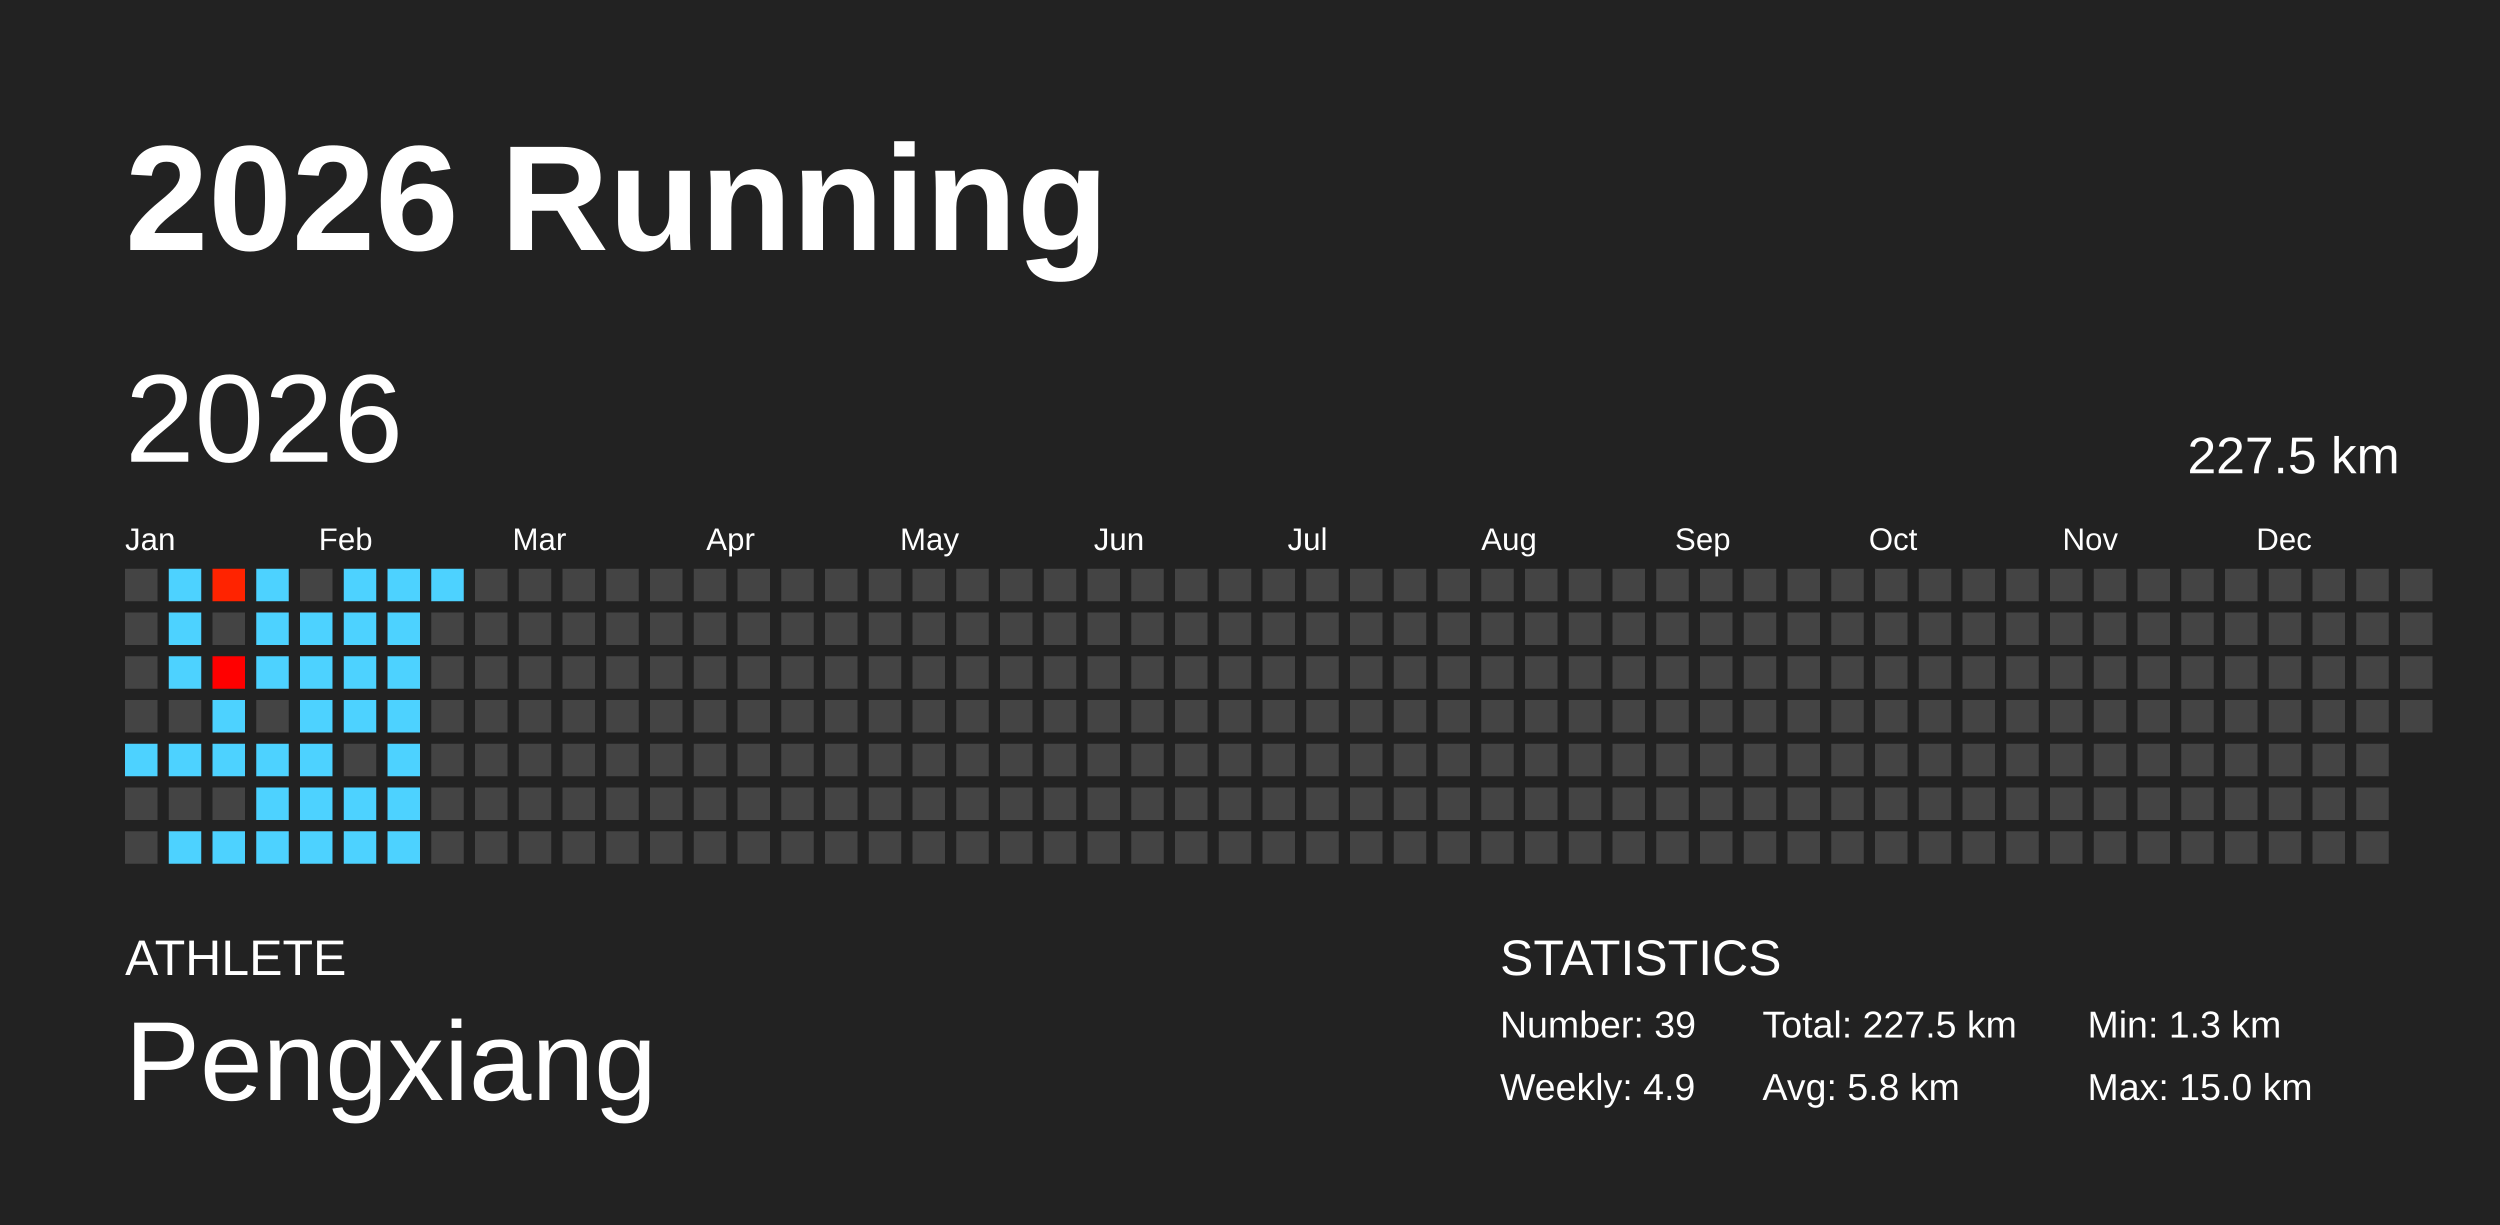
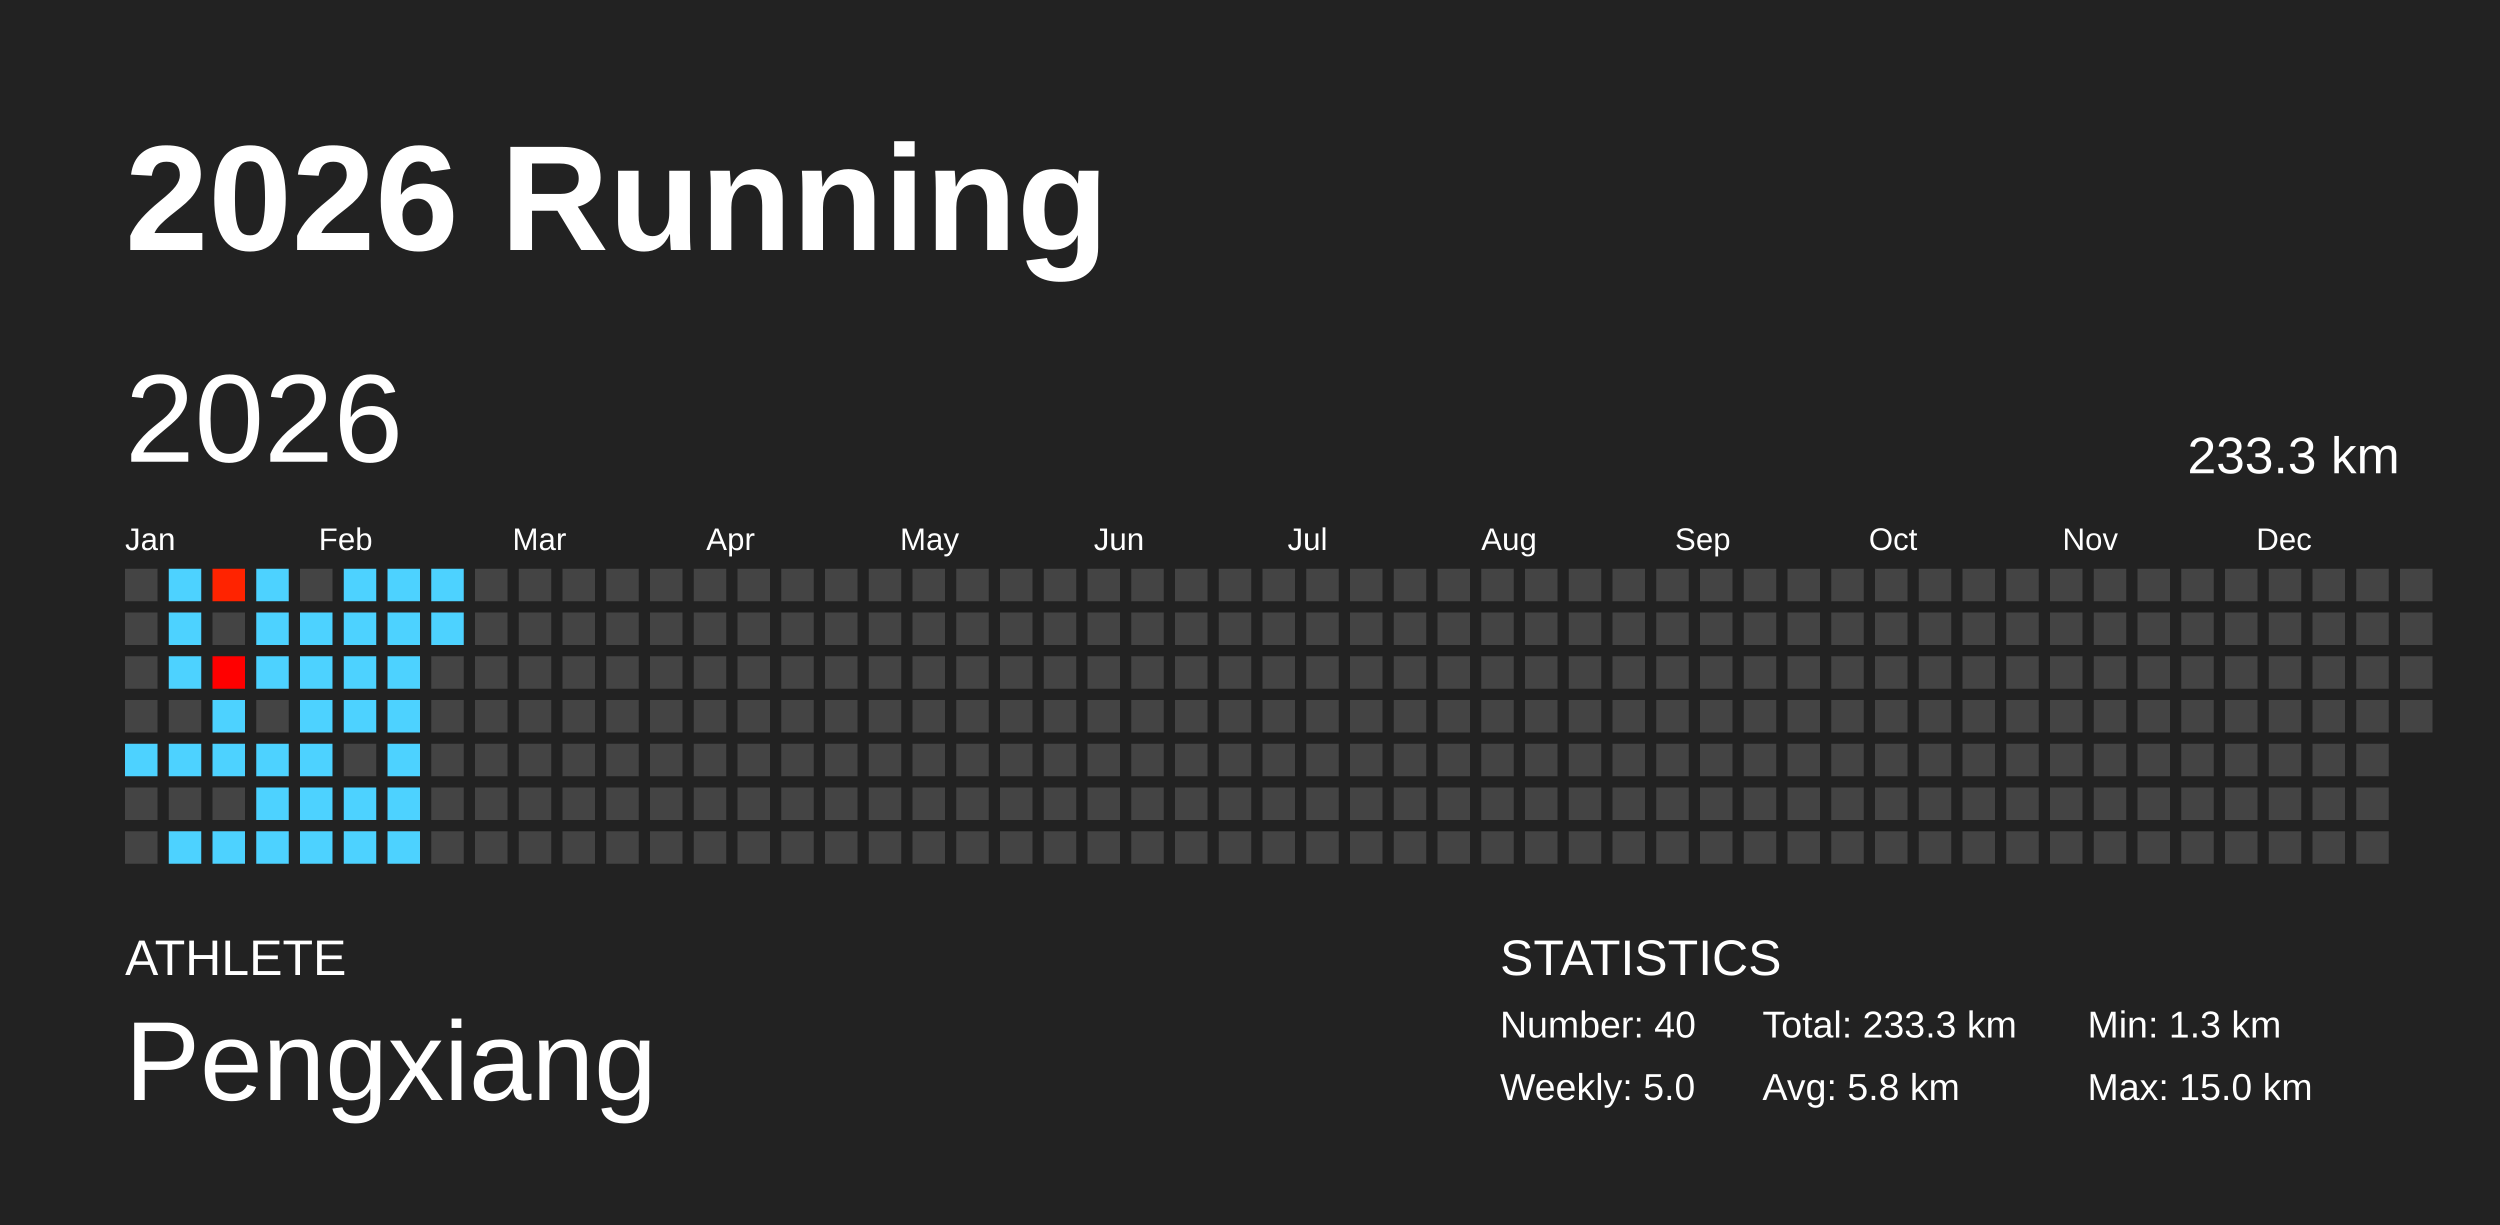
<svg xmlns="http://www.w3.org/2000/svg" baseProfile="full" height="98mm" version="1.1" viewBox="0,0,200,98" width="200mm">
  <defs />
  <rect fill="#222222" height="98" width="200" x="0" y="0" />
  <text fill="#FFFFFF" style="font-size:12px; font-family:Arial; font-weight:bold;" x="10" y="20">2026 Running</text>
  <text fill="#FFFFFF" style="font-size:4px; font-family:Arial" x="10" y="78">ATHLETE</text>
  <text fill="#FFFFFF" style="font-size:9px; font-family:Arial" x="10" y="88">Pengxiang</text>
  <text fill="#FFFFFF" style="font-size:4px; font-family:Arial" x="120" y="78">STATISTICS</text>
-   <text fill="#FFFFFF" style="font-size:3px; font-family:Arial" x="120" y="83">Number: 39</text>
-   <text fill="#FFFFFF" style="font-size:3px; font-family:Arial" x="120" y="88">Weekly: 4.9</text>
-   <text fill="#FFFFFF" style="font-size:3px; font-family:Arial" x="141" y="83">Total: 227.5 km</text>
+   <text fill="#FFFFFF" style="font-size:3px; font-family:Arial" x="120" y="83">Number: 40</text>
+   <text fill="#FFFFFF" style="font-size:3px; font-family:Arial" x="120" y="88">Weekly: 5.0</text>
+   <text fill="#FFFFFF" style="font-size:3px; font-family:Arial" x="141" y="83">Total: 233.3 km</text>
  <text fill="#FFFFFF" style="font-size:3px; font-family:Arial" x="141" y="88">Avg: 5.8 km</text>
  <text fill="#FFFFFF" style="font-size:3px; font-family:Arial" x="167" y="83">Min: 1.3 km</text>
  <text fill="#FFFFFF" style="font-size:3px; font-family:Arial" x="167" y="88">Max: 15.0 km</text>
  <text dominant-baseline="hanging" fill="#FFFFFF" style="font-size:10.0px; font-family:Arial;" x="10" y="30">2026</text>
-   <text dominant-baseline="hanging" fill="#FFFFFF" style="font-size:4.125px; font-family:Arial;" x="175" y="35">227.5 km</text>
+   <text dominant-baseline="hanging" fill="#FFFFFF" style="font-size:4.125px; font-family:Arial;" x="175" y="35">233.3 km</text>
  <text fill="#FFFFFF" style="font-size:2.5px; font-family:Arial" x="10.0" y="44">Jan</text>
  <text fill="#FFFFFF" style="font-size:2.5px; font-family:Arial" x="25.5" y="44">Feb</text>
  <text fill="#FFFFFF" style="font-size:2.5px; font-family:Arial" x="41.0" y="44">Mar</text>
  <text fill="#FFFFFF" style="font-size:2.5px; font-family:Arial" x="56.5" y="44">Apr</text>
  <text fill="#FFFFFF" style="font-size:2.5px; font-family:Arial" x="72.0" y="44">May</text>
  <text fill="#FFFFFF" style="font-size:2.5px; font-family:Arial" x="87.5" y="44">Jun</text>
  <text fill="#FFFFFF" style="font-size:2.5px; font-family:Arial" x="103.0" y="44">Jul</text>
  <text fill="#FFFFFF" style="font-size:2.5px; font-family:Arial" x="118.5" y="44">Aug</text>
  <text fill="#FFFFFF" style="font-size:2.5px; font-family:Arial" x="134.0" y="44">Sep</text>
  <text fill="#FFFFFF" style="font-size:2.5px; font-family:Arial" x="149.5" y="44">Oct</text>
  <text fill="#FFFFFF" style="font-size:2.5px; font-family:Arial" x="165.0" y="44">Nov</text>
  <text fill="#FFFFFF" style="font-size:2.5px; font-family:Arial" x="180.5" y="44">Dec</text>
  <rect fill="#444444" height="2.6" width="2.6" x="10.0" y="45.5" />
  <rect fill="#444444" height="2.6" width="2.6" x="10.0" y="49.0" />
  <rect fill="#444444" height="2.6" width="2.6" x="10.0" y="52.5" />
  <rect fill="#444444" height="2.6" width="2.6" x="10.0" y="56.0" />
  <rect fill="#4dd2ff" height="2.6" width="2.6" x="10.0" y="59.5" />
  <rect fill="#444444" height="2.6" width="2.6" x="10.0" y="63.0" />
  <rect fill="#444444" height="2.6" width="2.6" x="10.0" y="66.5" />
  <rect fill="#4dd2ff" height="2.6" width="2.6" x="13.5" y="45.5" />
  <rect fill="#4dd2ff" height="2.6" width="2.6" x="13.5" y="49.0" />
  <rect fill="#4dd2ff" height="2.6" width="2.6" x="13.5" y="52.5" />
  <rect fill="#444444" height="2.6" width="2.6" x="13.5" y="56.0" />
  <rect fill="#4dd2ff" height="2.6" width="2.6" x="13.5" y="59.5" />
  <rect fill="#444444" height="2.6" width="2.6" x="13.5" y="63.0" />
  <rect fill="#4dd2ff" height="2.6" width="2.6" x="13.5" y="66.5" />
  <rect fill="#ff2300" height="2.6" width="2.6" x="17.0" y="45.5" />
  <rect fill="#444444" height="2.6" width="2.6" x="17.0" y="49.0" />
  <rect fill="#ff0000" height="2.6" width="2.6" x="17.0" y="52.5" />
  <rect fill="#4dd2ff" height="2.6" width="2.6" x="17.0" y="56.0" />
  <rect fill="#4dd2ff" height="2.6" width="2.6" x="17.0" y="59.5" />
  <rect fill="#444444" height="2.6" width="2.6" x="17.0" y="63.0" />
  <rect fill="#4dd2ff" height="2.6" width="2.6" x="17.0" y="66.5" />
  <rect fill="#4dd2ff" height="2.6" width="2.6" x="20.5" y="45.5" />
  <rect fill="#4dd2ff" height="2.6" width="2.6" x="20.5" y="49.0" />
  <rect fill="#4dd2ff" height="2.6" width="2.6" x="20.5" y="52.5" />
  <rect fill="#444444" height="2.6" width="2.6" x="20.5" y="56.0" />
  <rect fill="#4dd2ff" height="2.6" width="2.6" x="20.5" y="59.5" />
  <rect fill="#4dd2ff" height="2.6" width="2.6" x="20.5" y="63.0" />
  <rect fill="#4dd2ff" height="2.6" width="2.6" x="20.5" y="66.5" />
  <rect fill="#444444" height="2.6" width="2.6" x="24.0" y="45.5" />
  <rect fill="#4dd2ff" height="2.6" width="2.6" x="24.0" y="49.0" />
  <rect fill="#4dd2ff" height="2.6" width="2.6" x="24.0" y="52.5" />
  <rect fill="#4dd2ff" height="2.6" width="2.6" x="24.0" y="56.0" />
  <rect fill="#4dd2ff" height="2.6" width="2.6" x="24.0" y="59.5" />
  <rect fill="#4dd2ff" height="2.6" width="2.6" x="24.0" y="63.0" />
  <rect fill="#4dd2ff" height="2.6" width="2.6" x="24.0" y="66.5" />
  <rect fill="#4dd2ff" height="2.6" width="2.6" x="27.5" y="45.5" />
  <rect fill="#4dd2ff" height="2.6" width="2.6" x="27.5" y="49.0" />
  <rect fill="#4dd2ff" height="2.6" width="2.6" x="27.5" y="52.5" />
  <rect fill="#4dd2ff" height="2.6" width="2.6" x="27.5" y="56.0" />
  <rect fill="#444444" height="2.6" width="2.6" x="27.5" y="59.5" />
  <rect fill="#4dd2ff" height="2.6" width="2.6" x="27.5" y="63.0" />
  <rect fill="#4dd2ff" height="2.6" width="2.6" x="27.5" y="66.5" />
  <rect fill="#4dd2ff" height="2.6" width="2.6" x="31.0" y="45.5" />
  <rect fill="#4dd2ff" height="2.6" width="2.6" x="31.0" y="49.0" />
  <rect fill="#4dd2ff" height="2.6" width="2.6" x="31.0" y="52.5" />
  <rect fill="#4dd2ff" height="2.6" width="2.6" x="31.0" y="56.0" />
  <rect fill="#4dd2ff" height="2.6" width="2.6" x="31.0" y="59.5" />
  <rect fill="#4dd2ff" height="2.6" width="2.6" x="31.0" y="63.0" />
  <rect fill="#4dd2ff" height="2.6" width="2.6" x="31.0" y="66.5" />
  <rect fill="#4dd2ff" height="2.6" width="2.6" x="34.5" y="45.5" />
-   <rect fill="#444444" height="2.6" width="2.6" x="34.5" y="49.0" />
+   <rect fill="#4dd2ff" height="2.6" width="2.6" x="34.5" y="49.0" />
  <rect fill="#444444" height="2.6" width="2.6" x="34.5" y="52.5" />
  <rect fill="#444444" height="2.6" width="2.6" x="34.5" y="56.0" />
  <rect fill="#444444" height="2.6" width="2.6" x="34.5" y="59.5" />
  <rect fill="#444444" height="2.6" width="2.6" x="34.5" y="63.0" />
  <rect fill="#444444" height="2.6" width="2.6" x="34.5" y="66.5" />
  <rect fill="#444444" height="2.6" width="2.6" x="38.0" y="45.5" />
  <rect fill="#444444" height="2.6" width="2.6" x="38.0" y="49.0" />
  <rect fill="#444444" height="2.6" width="2.6" x="38.0" y="52.5" />
  <rect fill="#444444" height="2.6" width="2.6" x="38.0" y="56.0" />
  <rect fill="#444444" height="2.6" width="2.6" x="38.0" y="59.5" />
  <rect fill="#444444" height="2.6" width="2.6" x="38.0" y="63.0" />
  <rect fill="#444444" height="2.6" width="2.6" x="38.0" y="66.5" />
  <rect fill="#444444" height="2.6" width="2.6" x="41.5" y="45.5" />
  <rect fill="#444444" height="2.6" width="2.6" x="41.5" y="49.0" />
  <rect fill="#444444" height="2.6" width="2.6" x="41.5" y="52.5" />
  <rect fill="#444444" height="2.6" width="2.6" x="41.5" y="56.0" />
  <rect fill="#444444" height="2.6" width="2.6" x="41.5" y="59.5" />
  <rect fill="#444444" height="2.6" width="2.6" x="41.5" y="63.0" />
  <rect fill="#444444" height="2.6" width="2.6" x="41.5" y="66.5" />
  <rect fill="#444444" height="2.6" width="2.6" x="45.0" y="45.5" />
  <rect fill="#444444" height="2.6" width="2.6" x="45.0" y="49.0" />
  <rect fill="#444444" height="2.6" width="2.6" x="45.0" y="52.5" />
  <rect fill="#444444" height="2.6" width="2.6" x="45.0" y="56.0" />
  <rect fill="#444444" height="2.6" width="2.6" x="45.0" y="59.5" />
  <rect fill="#444444" height="2.6" width="2.6" x="45.0" y="63.0" />
  <rect fill="#444444" height="2.6" width="2.6" x="45.0" y="66.5" />
  <rect fill="#444444" height="2.6" width="2.6" x="48.5" y="45.5" />
  <rect fill="#444444" height="2.6" width="2.6" x="48.5" y="49.0" />
  <rect fill="#444444" height="2.6" width="2.6" x="48.5" y="52.5" />
  <rect fill="#444444" height="2.6" width="2.6" x="48.5" y="56.0" />
  <rect fill="#444444" height="2.6" width="2.6" x="48.5" y="59.5" />
  <rect fill="#444444" height="2.6" width="2.6" x="48.5" y="63.0" />
  <rect fill="#444444" height="2.6" width="2.6" x="48.5" y="66.5" />
  <rect fill="#444444" height="2.6" width="2.6" x="52.0" y="45.5" />
  <rect fill="#444444" height="2.6" width="2.6" x="52.0" y="49.0" />
  <rect fill="#444444" height="2.6" width="2.6" x="52.0" y="52.5" />
  <rect fill="#444444" height="2.6" width="2.6" x="52.0" y="56.0" />
  <rect fill="#444444" height="2.6" width="2.6" x="52.0" y="59.5" />
  <rect fill="#444444" height="2.6" width="2.6" x="52.0" y="63.0" />
  <rect fill="#444444" height="2.6" width="2.6" x="52.0" y="66.5" />
  <rect fill="#444444" height="2.6" width="2.6" x="55.5" y="45.5" />
  <rect fill="#444444" height="2.6" width="2.6" x="55.5" y="49.0" />
  <rect fill="#444444" height="2.6" width="2.6" x="55.5" y="52.5" />
  <rect fill="#444444" height="2.6" width="2.6" x="55.5" y="56.0" />
  <rect fill="#444444" height="2.6" width="2.6" x="55.5" y="59.5" />
  <rect fill="#444444" height="2.6" width="2.6" x="55.5" y="63.0" />
  <rect fill="#444444" height="2.6" width="2.6" x="55.5" y="66.5" />
  <rect fill="#444444" height="2.6" width="2.6" x="59.0" y="45.5" />
  <rect fill="#444444" height="2.6" width="2.6" x="59.0" y="49.0" />
  <rect fill="#444444" height="2.6" width="2.6" x="59.0" y="52.5" />
  <rect fill="#444444" height="2.6" width="2.6" x="59.0" y="56.0" />
  <rect fill="#444444" height="2.6" width="2.6" x="59.0" y="59.5" />
  <rect fill="#444444" height="2.6" width="2.6" x="59.0" y="63.0" />
  <rect fill="#444444" height="2.6" width="2.6" x="59.0" y="66.5" />
  <rect fill="#444444" height="2.6" width="2.6" x="62.5" y="45.5" />
  <rect fill="#444444" height="2.6" width="2.6" x="62.5" y="49.0" />
  <rect fill="#444444" height="2.6" width="2.6" x="62.5" y="52.5" />
  <rect fill="#444444" height="2.6" width="2.6" x="62.5" y="56.0" />
  <rect fill="#444444" height="2.6" width="2.6" x="62.5" y="59.5" />
  <rect fill="#444444" height="2.6" width="2.6" x="62.5" y="63.0" />
  <rect fill="#444444" height="2.6" width="2.6" x="62.5" y="66.5" />
  <rect fill="#444444" height="2.6" width="2.6" x="66.0" y="45.5" />
  <rect fill="#444444" height="2.6" width="2.6" x="66.0" y="49.0" />
  <rect fill="#444444" height="2.6" width="2.6" x="66.0" y="52.5" />
  <rect fill="#444444" height="2.6" width="2.6" x="66.0" y="56.0" />
  <rect fill="#444444" height="2.6" width="2.6" x="66.0" y="59.5" />
  <rect fill="#444444" height="2.6" width="2.6" x="66.0" y="63.0" />
  <rect fill="#444444" height="2.6" width="2.6" x="66.0" y="66.5" />
  <rect fill="#444444" height="2.6" width="2.6" x="69.5" y="45.5" />
  <rect fill="#444444" height="2.6" width="2.6" x="69.5" y="49.0" />
  <rect fill="#444444" height="2.6" width="2.6" x="69.5" y="52.5" />
  <rect fill="#444444" height="2.6" width="2.6" x="69.5" y="56.0" />
  <rect fill="#444444" height="2.6" width="2.6" x="69.5" y="59.5" />
  <rect fill="#444444" height="2.6" width="2.6" x="69.5" y="63.0" />
  <rect fill="#444444" height="2.6" width="2.6" x="69.5" y="66.5" />
  <rect fill="#444444" height="2.6" width="2.6" x="73.0" y="45.5" />
  <rect fill="#444444" height="2.6" width="2.6" x="73.0" y="49.0" />
  <rect fill="#444444" height="2.6" width="2.6" x="73.0" y="52.5" />
  <rect fill="#444444" height="2.6" width="2.6" x="73.0" y="56.0" />
  <rect fill="#444444" height="2.6" width="2.6" x="73.0" y="59.5" />
  <rect fill="#444444" height="2.6" width="2.6" x="73.0" y="63.0" />
  <rect fill="#444444" height="2.6" width="2.6" x="73.0" y="66.5" />
  <rect fill="#444444" height="2.6" width="2.6" x="76.5" y="45.5" />
  <rect fill="#444444" height="2.6" width="2.6" x="76.5" y="49.0" />
  <rect fill="#444444" height="2.6" width="2.6" x="76.5" y="52.5" />
  <rect fill="#444444" height="2.6" width="2.6" x="76.5" y="56.0" />
  <rect fill="#444444" height="2.6" width="2.6" x="76.5" y="59.5" />
  <rect fill="#444444" height="2.6" width="2.6" x="76.5" y="63.0" />
  <rect fill="#444444" height="2.6" width="2.6" x="76.5" y="66.5" />
  <rect fill="#444444" height="2.6" width="2.6" x="80.0" y="45.5" />
  <rect fill="#444444" height="2.6" width="2.6" x="80.0" y="49.0" />
  <rect fill="#444444" height="2.6" width="2.6" x="80.0" y="52.5" />
  <rect fill="#444444" height="2.6" width="2.6" x="80.0" y="56.0" />
  <rect fill="#444444" height="2.6" width="2.6" x="80.0" y="59.5" />
  <rect fill="#444444" height="2.6" width="2.6" x="80.0" y="63.0" />
  <rect fill="#444444" height="2.6" width="2.6" x="80.0" y="66.5" />
  <rect fill="#444444" height="2.6" width="2.6" x="83.5" y="45.5" />
  <rect fill="#444444" height="2.6" width="2.6" x="83.5" y="49.0" />
  <rect fill="#444444" height="2.6" width="2.6" x="83.5" y="52.5" />
  <rect fill="#444444" height="2.6" width="2.6" x="83.5" y="56.0" />
  <rect fill="#444444" height="2.6" width="2.6" x="83.5" y="59.5" />
  <rect fill="#444444" height="2.6" width="2.6" x="83.5" y="63.0" />
  <rect fill="#444444" height="2.6" width="2.6" x="83.5" y="66.5" />
  <rect fill="#444444" height="2.6" width="2.6" x="87.0" y="45.5" />
  <rect fill="#444444" height="2.6" width="2.6" x="87.0" y="49.0" />
  <rect fill="#444444" height="2.6" width="2.6" x="87.0" y="52.5" />
  <rect fill="#444444" height="2.6" width="2.6" x="87.0" y="56.0" />
  <rect fill="#444444" height="2.6" width="2.6" x="87.0" y="59.5" />
  <rect fill="#444444" height="2.6" width="2.6" x="87.0" y="63.0" />
  <rect fill="#444444" height="2.6" width="2.6" x="87.0" y="66.5" />
  <rect fill="#444444" height="2.6" width="2.6" x="90.5" y="45.5" />
  <rect fill="#444444" height="2.6" width="2.6" x="90.5" y="49.0" />
  <rect fill="#444444" height="2.6" width="2.6" x="90.5" y="52.5" />
  <rect fill="#444444" height="2.6" width="2.6" x="90.5" y="56.0" />
  <rect fill="#444444" height="2.6" width="2.6" x="90.5" y="59.5" />
  <rect fill="#444444" height="2.6" width="2.6" x="90.5" y="63.0" />
  <rect fill="#444444" height="2.6" width="2.6" x="90.5" y="66.5" />
  <rect fill="#444444" height="2.6" width="2.6" x="94.0" y="45.5" />
  <rect fill="#444444" height="2.6" width="2.6" x="94.0" y="49.0" />
  <rect fill="#444444" height="2.6" width="2.6" x="94.0" y="52.5" />
  <rect fill="#444444" height="2.6" width="2.6" x="94.0" y="56.0" />
  <rect fill="#444444" height="2.6" width="2.6" x="94.0" y="59.5" />
  <rect fill="#444444" height="2.6" width="2.6" x="94.0" y="63.0" />
  <rect fill="#444444" height="2.6" width="2.6" x="94.0" y="66.5" />
  <rect fill="#444444" height="2.6" width="2.6" x="97.5" y="45.5" />
  <rect fill="#444444" height="2.6" width="2.6" x="97.5" y="49.0" />
  <rect fill="#444444" height="2.6" width="2.6" x="97.5" y="52.5" />
  <rect fill="#444444" height="2.6" width="2.6" x="97.5" y="56.0" />
  <rect fill="#444444" height="2.6" width="2.6" x="97.5" y="59.5" />
  <rect fill="#444444" height="2.6" width="2.6" x="97.5" y="63.0" />
  <rect fill="#444444" height="2.6" width="2.6" x="97.5" y="66.5" />
  <rect fill="#444444" height="2.6" width="2.6" x="101.0" y="45.5" />
  <rect fill="#444444" height="2.6" width="2.6" x="101.0" y="49.0" />
  <rect fill="#444444" height="2.6" width="2.6" x="101.0" y="52.5" />
  <rect fill="#444444" height="2.6" width="2.6" x="101.0" y="56.0" />
  <rect fill="#444444" height="2.6" width="2.6" x="101.0" y="59.5" />
  <rect fill="#444444" height="2.6" width="2.6" x="101.0" y="63.0" />
  <rect fill="#444444" height="2.6" width="2.6" x="101.0" y="66.5" />
  <rect fill="#444444" height="2.6" width="2.6" x="104.5" y="45.5" />
  <rect fill="#444444" height="2.6" width="2.6" x="104.5" y="49.0" />
  <rect fill="#444444" height="2.6" width="2.6" x="104.5" y="52.5" />
  <rect fill="#444444" height="2.6" width="2.6" x="104.5" y="56.0" />
  <rect fill="#444444" height="2.6" width="2.6" x="104.5" y="59.5" />
  <rect fill="#444444" height="2.6" width="2.6" x="104.5" y="63.0" />
  <rect fill="#444444" height="2.6" width="2.6" x="104.5" y="66.5" />
  <rect fill="#444444" height="2.6" width="2.6" x="108.0" y="45.5" />
  <rect fill="#444444" height="2.6" width="2.6" x="108.0" y="49.0" />
  <rect fill="#444444" height="2.6" width="2.6" x="108.0" y="52.5" />
  <rect fill="#444444" height="2.6" width="2.6" x="108.0" y="56.0" />
  <rect fill="#444444" height="2.6" width="2.6" x="108.0" y="59.5" />
  <rect fill="#444444" height="2.6" width="2.6" x="108.0" y="63.0" />
  <rect fill="#444444" height="2.6" width="2.6" x="108.0" y="66.5" />
  <rect fill="#444444" height="2.6" width="2.6" x="111.5" y="45.5" />
  <rect fill="#444444" height="2.6" width="2.6" x="111.5" y="49.0" />
  <rect fill="#444444" height="2.6" width="2.6" x="111.5" y="52.5" />
  <rect fill="#444444" height="2.6" width="2.6" x="111.5" y="56.0" />
  <rect fill="#444444" height="2.6" width="2.6" x="111.5" y="59.5" />
  <rect fill="#444444" height="2.6" width="2.6" x="111.5" y="63.0" />
  <rect fill="#444444" height="2.6" width="2.6" x="111.5" y="66.5" />
  <rect fill="#444444" height="2.6" width="2.6" x="115.0" y="45.5" />
  <rect fill="#444444" height="2.6" width="2.6" x="115.0" y="49.0" />
  <rect fill="#444444" height="2.6" width="2.6" x="115.0" y="52.5" />
  <rect fill="#444444" height="2.6" width="2.6" x="115.0" y="56.0" />
  <rect fill="#444444" height="2.6" width="2.6" x="115.0" y="59.5" />
  <rect fill="#444444" height="2.6" width="2.6" x="115.0" y="63.0" />
  <rect fill="#444444" height="2.6" width="2.6" x="115.0" y="66.5" />
  <rect fill="#444444" height="2.6" width="2.6" x="118.5" y="45.5" />
  <rect fill="#444444" height="2.6" width="2.6" x="118.5" y="49.0" />
  <rect fill="#444444" height="2.6" width="2.6" x="118.5" y="52.5" />
  <rect fill="#444444" height="2.6" width="2.6" x="118.5" y="56.0" />
  <rect fill="#444444" height="2.6" width="2.6" x="118.5" y="59.5" />
  <rect fill="#444444" height="2.6" width="2.6" x="118.5" y="63.0" />
  <rect fill="#444444" height="2.6" width="2.6" x="118.5" y="66.5" />
  <rect fill="#444444" height="2.6" width="2.6" x="122.0" y="45.5" />
  <rect fill="#444444" height="2.6" width="2.6" x="122.0" y="49.0" />
  <rect fill="#444444" height="2.6" width="2.6" x="122.0" y="52.5" />
  <rect fill="#444444" height="2.6" width="2.6" x="122.0" y="56.0" />
  <rect fill="#444444" height="2.6" width="2.6" x="122.0" y="59.5" />
  <rect fill="#444444" height="2.6" width="2.6" x="122.0" y="63.0" />
  <rect fill="#444444" height="2.6" width="2.6" x="122.0" y="66.5" />
  <rect fill="#444444" height="2.6" width="2.6" x="125.5" y="45.5" />
  <rect fill="#444444" height="2.6" width="2.6" x="125.5" y="49.0" />
  <rect fill="#444444" height="2.6" width="2.6" x="125.5" y="52.5" />
  <rect fill="#444444" height="2.6" width="2.6" x="125.5" y="56.0" />
  <rect fill="#444444" height="2.6" width="2.6" x="125.5" y="59.5" />
  <rect fill="#444444" height="2.6" width="2.6" x="125.5" y="63.0" />
  <rect fill="#444444" height="2.6" width="2.6" x="125.5" y="66.5" />
  <rect fill="#444444" height="2.6" width="2.6" x="129.0" y="45.5" />
  <rect fill="#444444" height="2.6" width="2.6" x="129.0" y="49.0" />
  <rect fill="#444444" height="2.6" width="2.6" x="129.0" y="52.5" />
  <rect fill="#444444" height="2.6" width="2.6" x="129.0" y="56.0" />
  <rect fill="#444444" height="2.6" width="2.6" x="129.0" y="59.5" />
  <rect fill="#444444" height="2.6" width="2.6" x="129.0" y="63.0" />
  <rect fill="#444444" height="2.6" width="2.6" x="129.0" y="66.5" />
  <rect fill="#444444" height="2.6" width="2.6" x="132.5" y="45.5" />
  <rect fill="#444444" height="2.6" width="2.6" x="132.5" y="49.0" />
  <rect fill="#444444" height="2.6" width="2.6" x="132.5" y="52.5" />
  <rect fill="#444444" height="2.6" width="2.6" x="132.5" y="56.0" />
  <rect fill="#444444" height="2.6" width="2.6" x="132.5" y="59.5" />
  <rect fill="#444444" height="2.6" width="2.6" x="132.5" y="63.0" />
  <rect fill="#444444" height="2.6" width="2.6" x="132.5" y="66.5" />
  <rect fill="#444444" height="2.6" width="2.6" x="136.0" y="45.5" />
  <rect fill="#444444" height="2.6" width="2.6" x="136.0" y="49.0" />
  <rect fill="#444444" height="2.6" width="2.6" x="136.0" y="52.5" />
  <rect fill="#444444" height="2.6" width="2.6" x="136.0" y="56.0" />
  <rect fill="#444444" height="2.6" width="2.6" x="136.0" y="59.5" />
  <rect fill="#444444" height="2.6" width="2.6" x="136.0" y="63.0" />
  <rect fill="#444444" height="2.6" width="2.6" x="136.0" y="66.5" />
  <rect fill="#444444" height="2.6" width="2.6" x="139.5" y="45.5" />
  <rect fill="#444444" height="2.6" width="2.6" x="139.5" y="49.0" />
  <rect fill="#444444" height="2.6" width="2.6" x="139.5" y="52.5" />
  <rect fill="#444444" height="2.6" width="2.6" x="139.5" y="56.0" />
  <rect fill="#444444" height="2.6" width="2.6" x="139.5" y="59.5" />
  <rect fill="#444444" height="2.6" width="2.6" x="139.5" y="63.0" />
  <rect fill="#444444" height="2.6" width="2.6" x="139.5" y="66.5" />
  <rect fill="#444444" height="2.6" width="2.6" x="143.0" y="45.5" />
  <rect fill="#444444" height="2.6" width="2.6" x="143.0" y="49.0" />
  <rect fill="#444444" height="2.6" width="2.6" x="143.0" y="52.5" />
  <rect fill="#444444" height="2.6" width="2.6" x="143.0" y="56.0" />
  <rect fill="#444444" height="2.6" width="2.6" x="143.0" y="59.5" />
  <rect fill="#444444" height="2.6" width="2.6" x="143.0" y="63.0" />
  <rect fill="#444444" height="2.6" width="2.6" x="143.0" y="66.5" />
  <rect fill="#444444" height="2.6" width="2.6" x="146.5" y="45.5" />
  <rect fill="#444444" height="2.6" width="2.6" x="146.5" y="49.0" />
  <rect fill="#444444" height="2.6" width="2.6" x="146.5" y="52.5" />
  <rect fill="#444444" height="2.6" width="2.6" x="146.5" y="56.0" />
  <rect fill="#444444" height="2.6" width="2.6" x="146.5" y="59.5" />
  <rect fill="#444444" height="2.6" width="2.6" x="146.5" y="63.0" />
  <rect fill="#444444" height="2.6" width="2.6" x="146.5" y="66.5" />
  <rect fill="#444444" height="2.6" width="2.6" x="150.0" y="45.5" />
  <rect fill="#444444" height="2.6" width="2.6" x="150.0" y="49.0" />
  <rect fill="#444444" height="2.6" width="2.6" x="150.0" y="52.5" />
  <rect fill="#444444" height="2.6" width="2.6" x="150.0" y="56.0" />
  <rect fill="#444444" height="2.6" width="2.6" x="150.0" y="59.5" />
  <rect fill="#444444" height="2.6" width="2.6" x="150.0" y="63.0" />
  <rect fill="#444444" height="2.6" width="2.6" x="150.0" y="66.5" />
  <rect fill="#444444" height="2.6" width="2.6" x="153.5" y="45.5" />
  <rect fill="#444444" height="2.6" width="2.6" x="153.5" y="49.0" />
  <rect fill="#444444" height="2.6" width="2.6" x="153.5" y="52.5" />
  <rect fill="#444444" height="2.6" width="2.6" x="153.5" y="56.0" />
  <rect fill="#444444" height="2.6" width="2.6" x="153.5" y="59.5" />
  <rect fill="#444444" height="2.6" width="2.6" x="153.5" y="63.0" />
  <rect fill="#444444" height="2.6" width="2.6" x="153.5" y="66.5" />
  <rect fill="#444444" height="2.6" width="2.6" x="157.0" y="45.5" />
  <rect fill="#444444" height="2.6" width="2.6" x="157.0" y="49.0" />
  <rect fill="#444444" height="2.6" width="2.6" x="157.0" y="52.5" />
  <rect fill="#444444" height="2.6" width="2.6" x="157.0" y="56.0" />
  <rect fill="#444444" height="2.6" width="2.6" x="157.0" y="59.5" />
  <rect fill="#444444" height="2.6" width="2.6" x="157.0" y="63.0" />
  <rect fill="#444444" height="2.6" width="2.6" x="157.0" y="66.5" />
  <rect fill="#444444" height="2.6" width="2.6" x="160.5" y="45.5" />
  <rect fill="#444444" height="2.6" width="2.6" x="160.5" y="49.0" />
  <rect fill="#444444" height="2.6" width="2.6" x="160.5" y="52.5" />
  <rect fill="#444444" height="2.6" width="2.6" x="160.5" y="56.0" />
  <rect fill="#444444" height="2.6" width="2.6" x="160.5" y="59.5" />
  <rect fill="#444444" height="2.6" width="2.6" x="160.5" y="63.0" />
  <rect fill="#444444" height="2.6" width="2.6" x="160.5" y="66.5" />
  <rect fill="#444444" height="2.6" width="2.6" x="164.0" y="45.5" />
  <rect fill="#444444" height="2.6" width="2.6" x="164.0" y="49.0" />
  <rect fill="#444444" height="2.6" width="2.6" x="164.0" y="52.5" />
  <rect fill="#444444" height="2.6" width="2.6" x="164.0" y="56.0" />
  <rect fill="#444444" height="2.6" width="2.6" x="164.0" y="59.5" />
  <rect fill="#444444" height="2.6" width="2.6" x="164.0" y="63.0" />
  <rect fill="#444444" height="2.6" width="2.6" x="164.0" y="66.5" />
  <rect fill="#444444" height="2.6" width="2.6" x="167.5" y="45.5" />
  <rect fill="#444444" height="2.6" width="2.6" x="167.5" y="49.0" />
  <rect fill="#444444" height="2.6" width="2.6" x="167.5" y="52.5" />
  <rect fill="#444444" height="2.6" width="2.6" x="167.5" y="56.0" />
  <rect fill="#444444" height="2.6" width="2.6" x="167.5" y="59.5" />
  <rect fill="#444444" height="2.6" width="2.6" x="167.5" y="63.0" />
  <rect fill="#444444" height="2.6" width="2.6" x="167.5" y="66.5" />
  <rect fill="#444444" height="2.6" width="2.6" x="171.0" y="45.5" />
  <rect fill="#444444" height="2.6" width="2.6" x="171.0" y="49.0" />
  <rect fill="#444444" height="2.6" width="2.6" x="171.0" y="52.5" />
  <rect fill="#444444" height="2.6" width="2.6" x="171.0" y="56.0" />
  <rect fill="#444444" height="2.6" width="2.6" x="171.0" y="59.5" />
  <rect fill="#444444" height="2.6" width="2.6" x="171.0" y="63.0" />
  <rect fill="#444444" height="2.6" width="2.6" x="171.0" y="66.5" />
  <rect fill="#444444" height="2.6" width="2.6" x="174.5" y="45.5" />
  <rect fill="#444444" height="2.6" width="2.6" x="174.5" y="49.0" />
  <rect fill="#444444" height="2.6" width="2.6" x="174.5" y="52.5" />
  <rect fill="#444444" height="2.6" width="2.6" x="174.5" y="56.0" />
  <rect fill="#444444" height="2.6" width="2.6" x="174.5" y="59.5" />
  <rect fill="#444444" height="2.6" width="2.6" x="174.5" y="63.0" />
  <rect fill="#444444" height="2.6" width="2.6" x="174.5" y="66.5" />
  <rect fill="#444444" height="2.6" width="2.6" x="178.0" y="45.5" />
  <rect fill="#444444" height="2.6" width="2.6" x="178.0" y="49.0" />
  <rect fill="#444444" height="2.6" width="2.6" x="178.0" y="52.5" />
  <rect fill="#444444" height="2.6" width="2.6" x="178.0" y="56.0" />
  <rect fill="#444444" height="2.6" width="2.6" x="178.0" y="59.5" />
  <rect fill="#444444" height="2.6" width="2.6" x="178.0" y="63.0" />
  <rect fill="#444444" height="2.6" width="2.6" x="178.0" y="66.5" />
  <rect fill="#444444" height="2.6" width="2.6" x="181.5" y="45.5" />
  <rect fill="#444444" height="2.6" width="2.6" x="181.5" y="49.0" />
  <rect fill="#444444" height="2.6" width="2.6" x="181.5" y="52.5" />
  <rect fill="#444444" height="2.6" width="2.6" x="181.5" y="56.0" />
  <rect fill="#444444" height="2.6" width="2.6" x="181.5" y="59.5" />
  <rect fill="#444444" height="2.6" width="2.6" x="181.5" y="63.0" />
  <rect fill="#444444" height="2.6" width="2.6" x="181.5" y="66.5" />
  <rect fill="#444444" height="2.6" width="2.6" x="185.0" y="45.5" />
  <rect fill="#444444" height="2.6" width="2.6" x="185.0" y="49.0" />
  <rect fill="#444444" height="2.6" width="2.6" x="185.0" y="52.5" />
  <rect fill="#444444" height="2.6" width="2.6" x="185.0" y="56.0" />
  <rect fill="#444444" height="2.6" width="2.6" x="185.0" y="59.5" />
  <rect fill="#444444" height="2.6" width="2.6" x="185.0" y="63.0" />
  <rect fill="#444444" height="2.6" width="2.6" x="185.0" y="66.5" />
  <rect fill="#444444" height="2.6" width="2.6" x="188.5" y="45.5" />
  <rect fill="#444444" height="2.6" width="2.6" x="188.5" y="49.0" />
  <rect fill="#444444" height="2.6" width="2.6" x="188.5" y="52.5" />
  <rect fill="#444444" height="2.6" width="2.6" x="188.5" y="56.0" />
  <rect fill="#444444" height="2.6" width="2.6" x="188.5" y="59.5" />
  <rect fill="#444444" height="2.6" width="2.6" x="188.5" y="63.0" />
  <rect fill="#444444" height="2.6" width="2.6" x="188.5" y="66.5" />
  <rect fill="#444444" height="2.6" width="2.6" x="192.0" y="45.5" />
  <rect fill="#444444" height="2.6" width="2.6" x="192.0" y="49.0" />
  <rect fill="#444444" height="2.6" width="2.6" x="192.0" y="52.5" />
  <rect fill="#444444" height="2.6" width="2.6" x="192.0" y="56.0" />
</svg>
